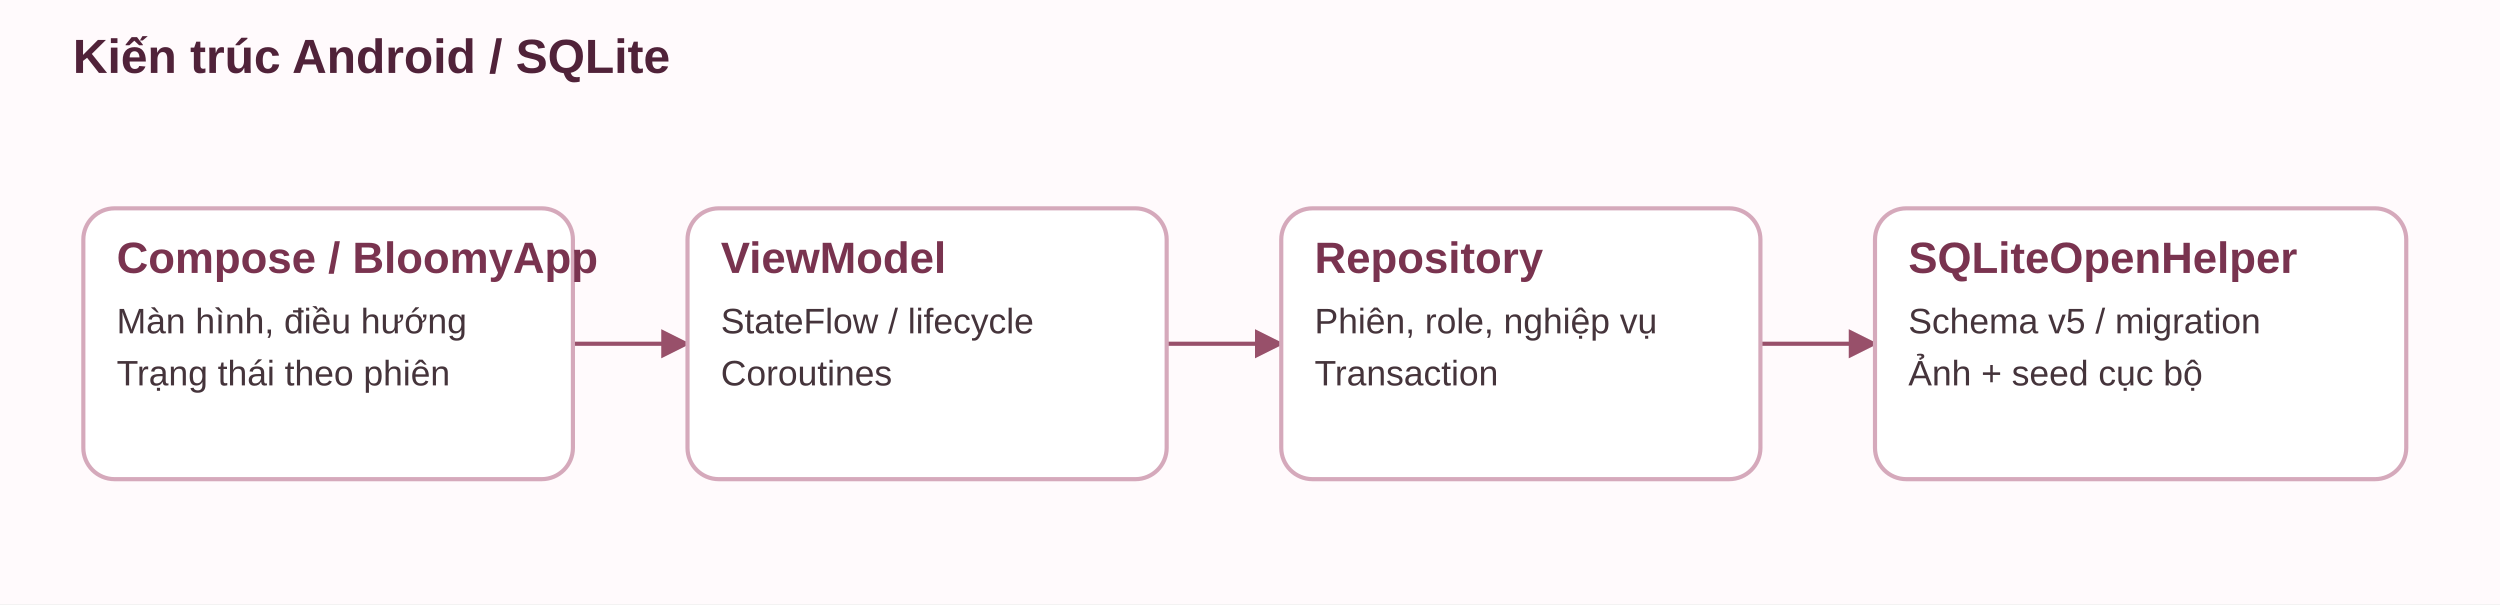
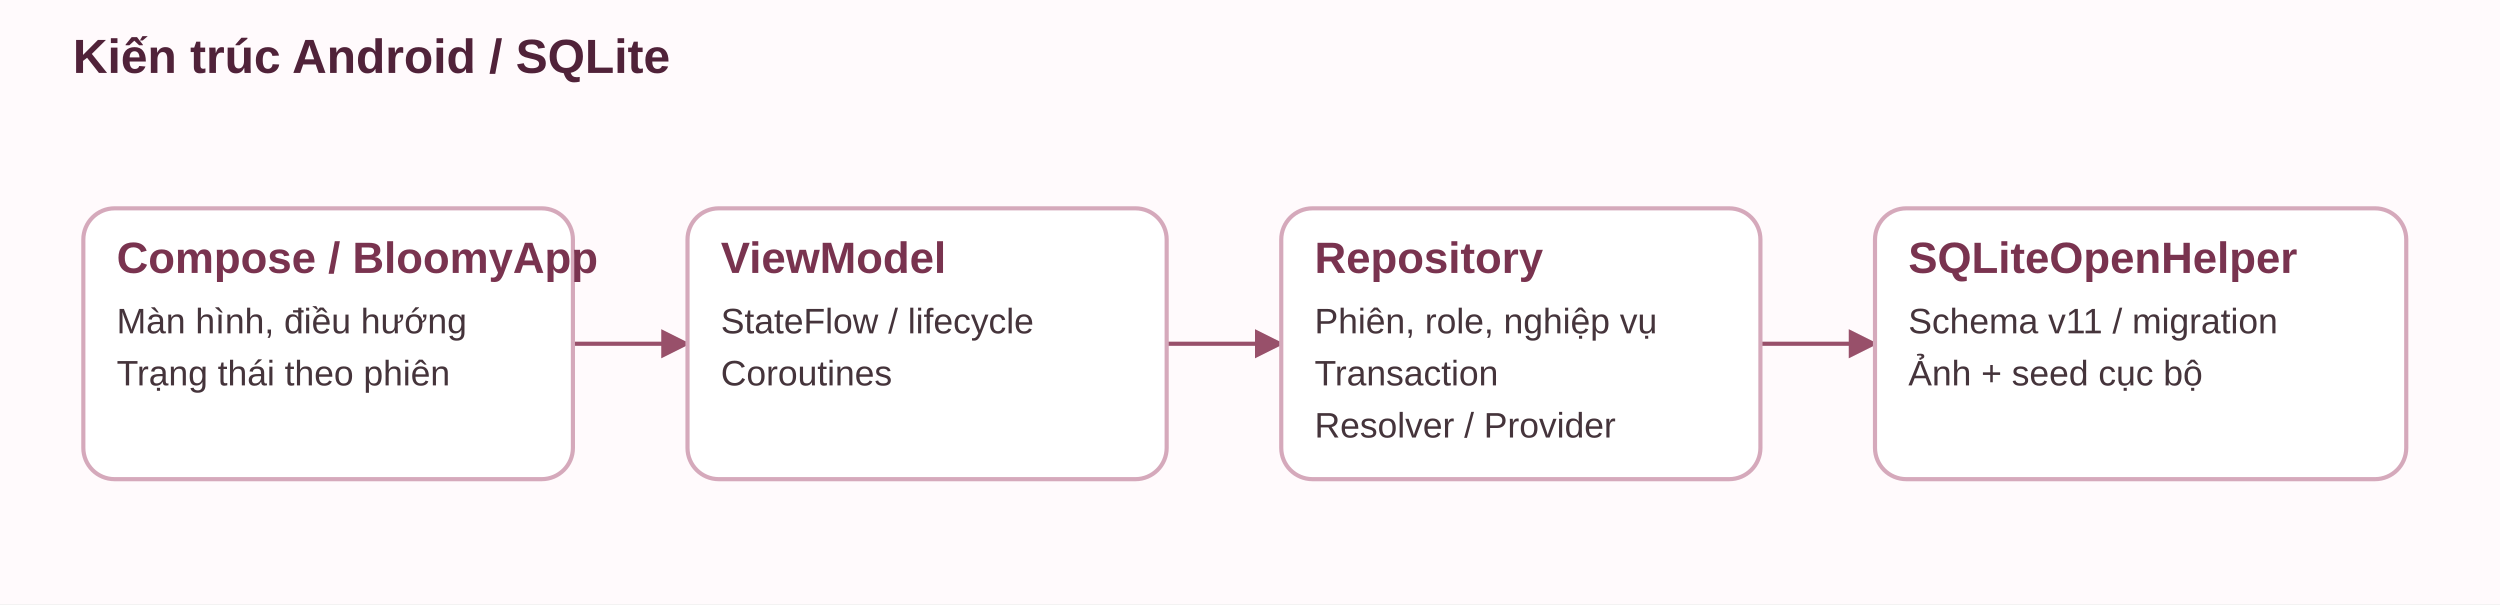
<svg xmlns="http://www.w3.org/2000/svg" width="1200" height="290" viewBox="0 0 1200 290" role="img" aria-labelledby="title">
  <defs>
    <marker id="arrow" viewBox="0 0 10 10" refX="9" refY="5" markerWidth="7" markerHeight="7" orient="auto-start-reverse">
      <path d="M0 0 L10 5 L0 10Z" fill="#98506a" />
    </marker>
  </defs>
  <rect width="1200" height="290" fill="#fffafc" />
  <text x="35" y="35" font-family="Arial,sans-serif" font-size="23" font-weight="bold" fill="#502239">Kiến trúc Android / SQLite</text>
  <path d="M275.0 165.0 L330.0 165.0" stroke="#98506a" stroke-width="2" fill="none" marker-end="url(#arrow)" />
  <path d="M560.0 165.0 L615.0 165.0" stroke="#98506a" stroke-width="2" fill="none" marker-end="url(#arrow)" />
  <path d="M845.0 165.0 L900.0 165.0" stroke="#98506a" stroke-width="2" fill="none" marker-end="url(#arrow)" />
  <rect x="40" y="100" width="235" height="130" rx="15" fill="#fff" stroke="#d5a9bb" stroke-width="2" />
  <text x="56" y="131" font-family="Arial,sans-serif" font-size="21" font-weight="bold" fill="#79334f">Compose / BloomyApp</text>
  <text x="56" y="160" font-family="Arial,sans-serif" font-size="17" fill="#45343b">Màn hình, điều hướng</text>
  <text x="56" y="185" font-family="Arial,sans-serif" font-size="17" fill="#45343b">Trạng thái theo phiên</text>
  <rect x="330" y="100" width="230" height="130" rx="15" fill="#fff" stroke="#d5a9bb" stroke-width="2" />
  <text x="346" y="131" font-family="Arial,sans-serif" font-size="21" font-weight="bold" fill="#79334f">ViewModel</text>
  <text x="346" y="160" font-family="Arial,sans-serif" font-size="17" fill="#45343b">StateFlow / lifecycle</text>
  <text x="346" y="185" font-family="Arial,sans-serif" font-size="17" fill="#45343b">Coroutines</text>
  <rect x="615" y="100" width="230" height="130" rx="15" fill="#fff" stroke="#d5a9bb" stroke-width="2" />
  <text x="631" y="131" font-family="Arial,sans-serif" font-size="21" font-weight="bold" fill="#79334f">Repository</text>
  <text x="631" y="160" font-family="Arial,sans-serif" font-size="17" fill="#45343b">Phiên, role, nghiệp vụ</text>
  <text x="631" y="185" font-family="Arial,sans-serif" font-size="17" fill="#45343b">Transaction</text>
+   <text x="631" y="210" font-family="Arial,sans-serif" font-size="17" fill="#45343b">Resolver / Provider</text>
  <rect x="900" y="100" width="255" height="130" rx="15" fill="#fff" stroke="#d5a9bb" stroke-width="2" />
  <text x="916" y="131" font-family="Arial,sans-serif" font-size="21" font-weight="bold" fill="#79334f">SQLiteOpenHelper</text>
-   <text x="916" y="160" font-family="Arial,sans-serif" font-size="17" fill="#45343b">Schema v5 / migration</text>
+   <text x="916" y="160" font-family="Arial,sans-serif" font-size="17" fill="#45343b">Schema v11 / migration</text>
  <text x="916" y="185" font-family="Arial,sans-serif" font-size="17" fill="#45343b">Ảnh + seed cục bộ</text>
</svg>
